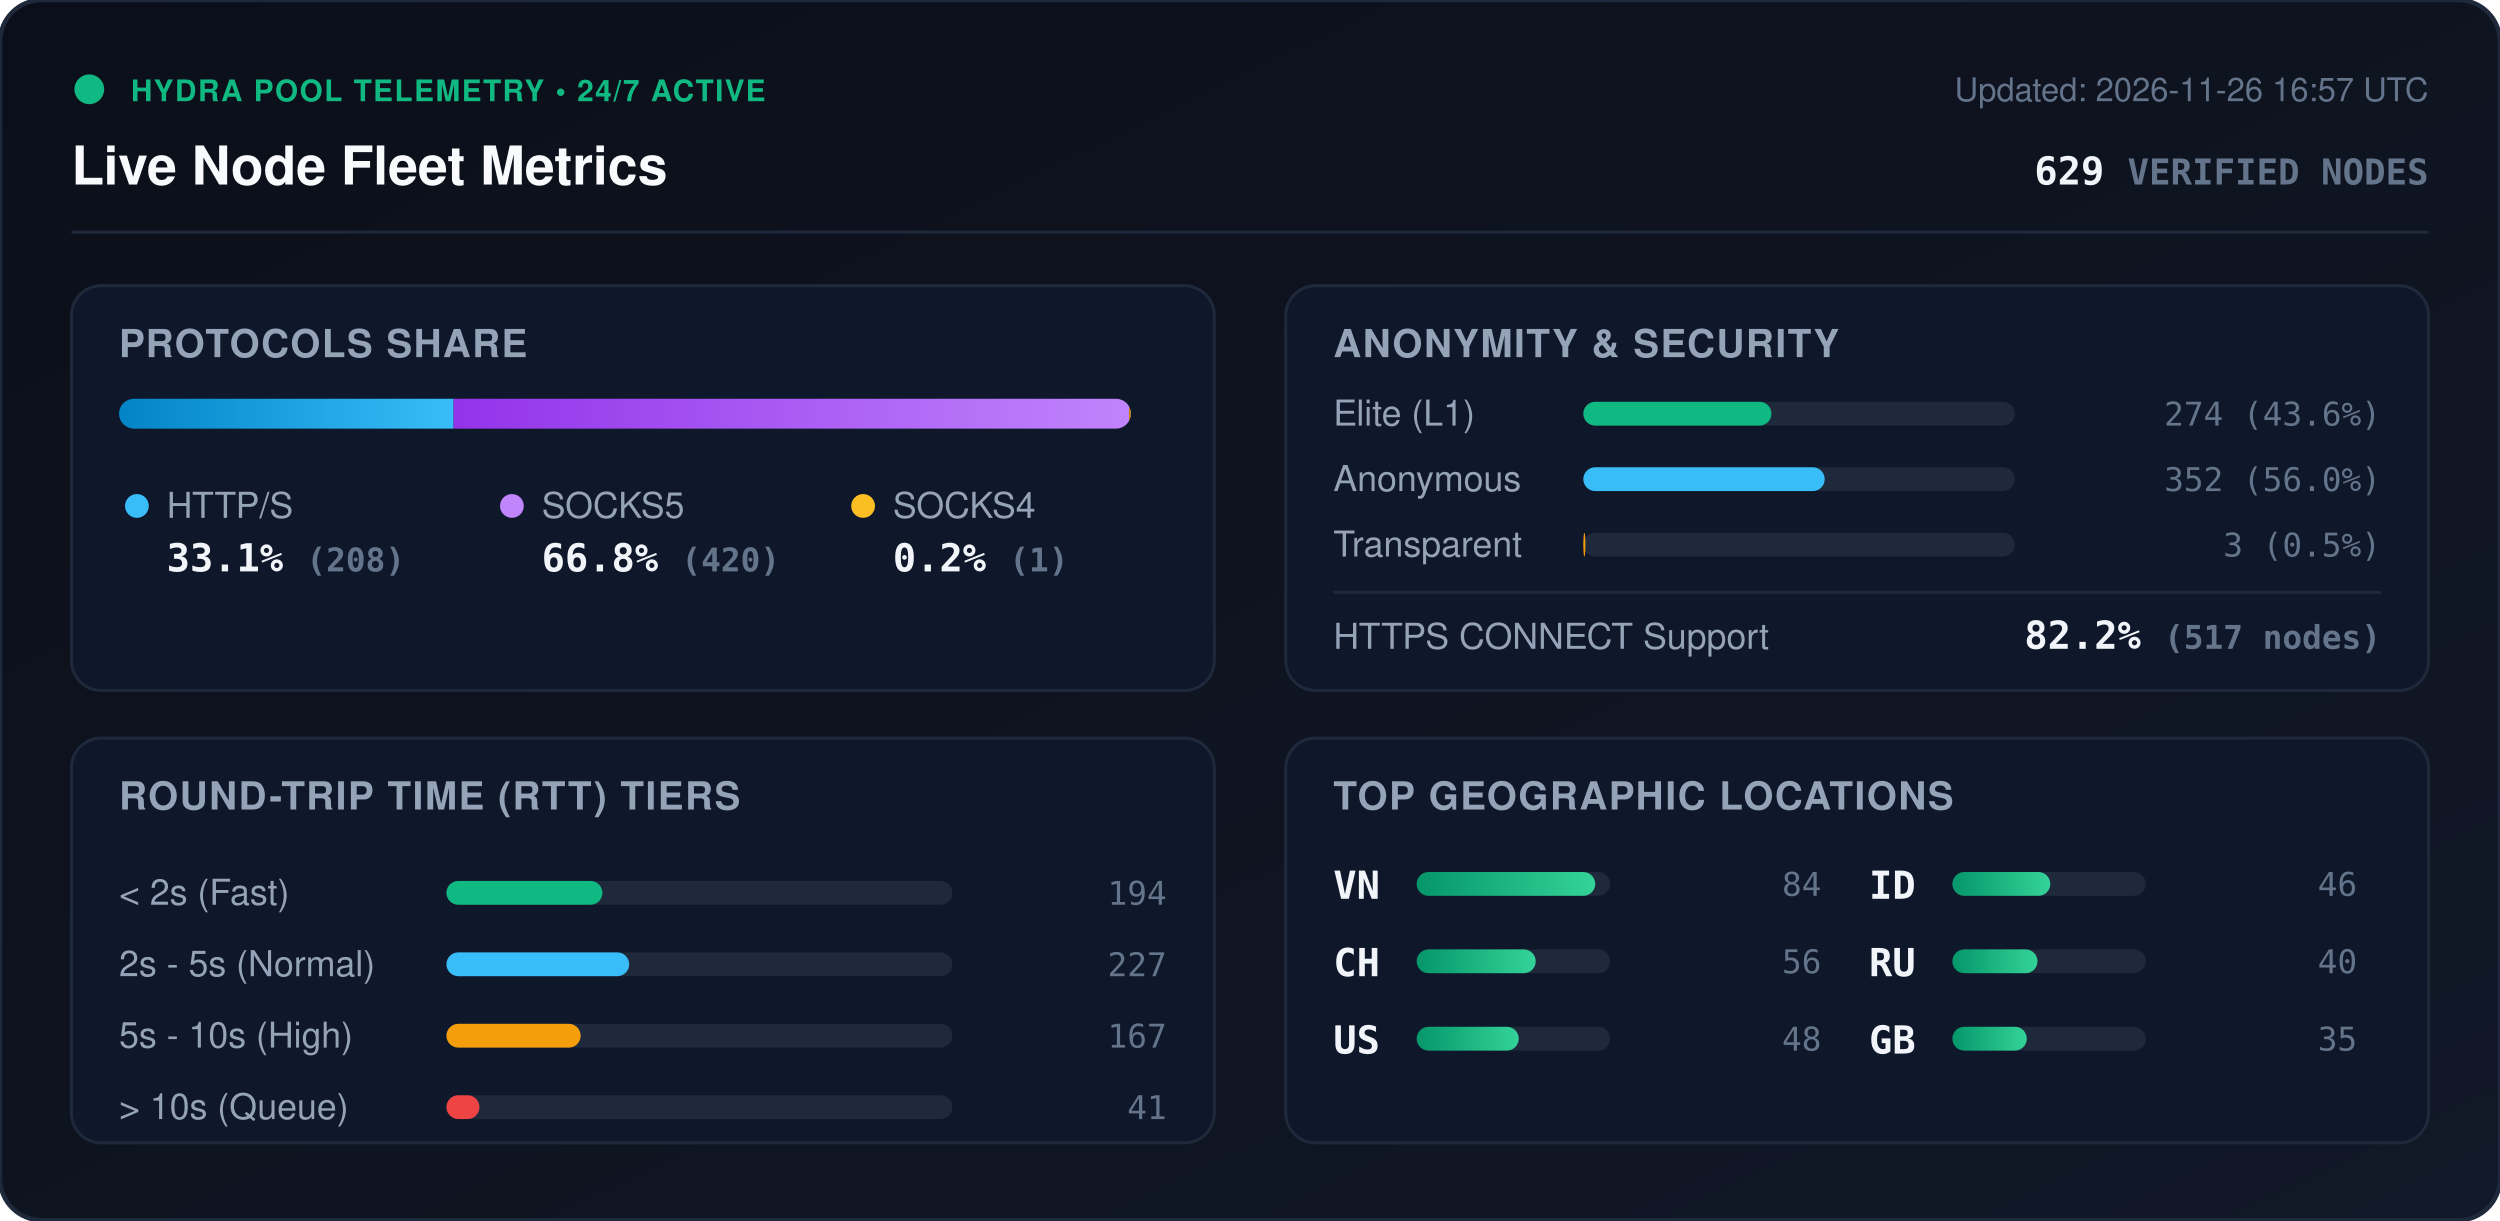
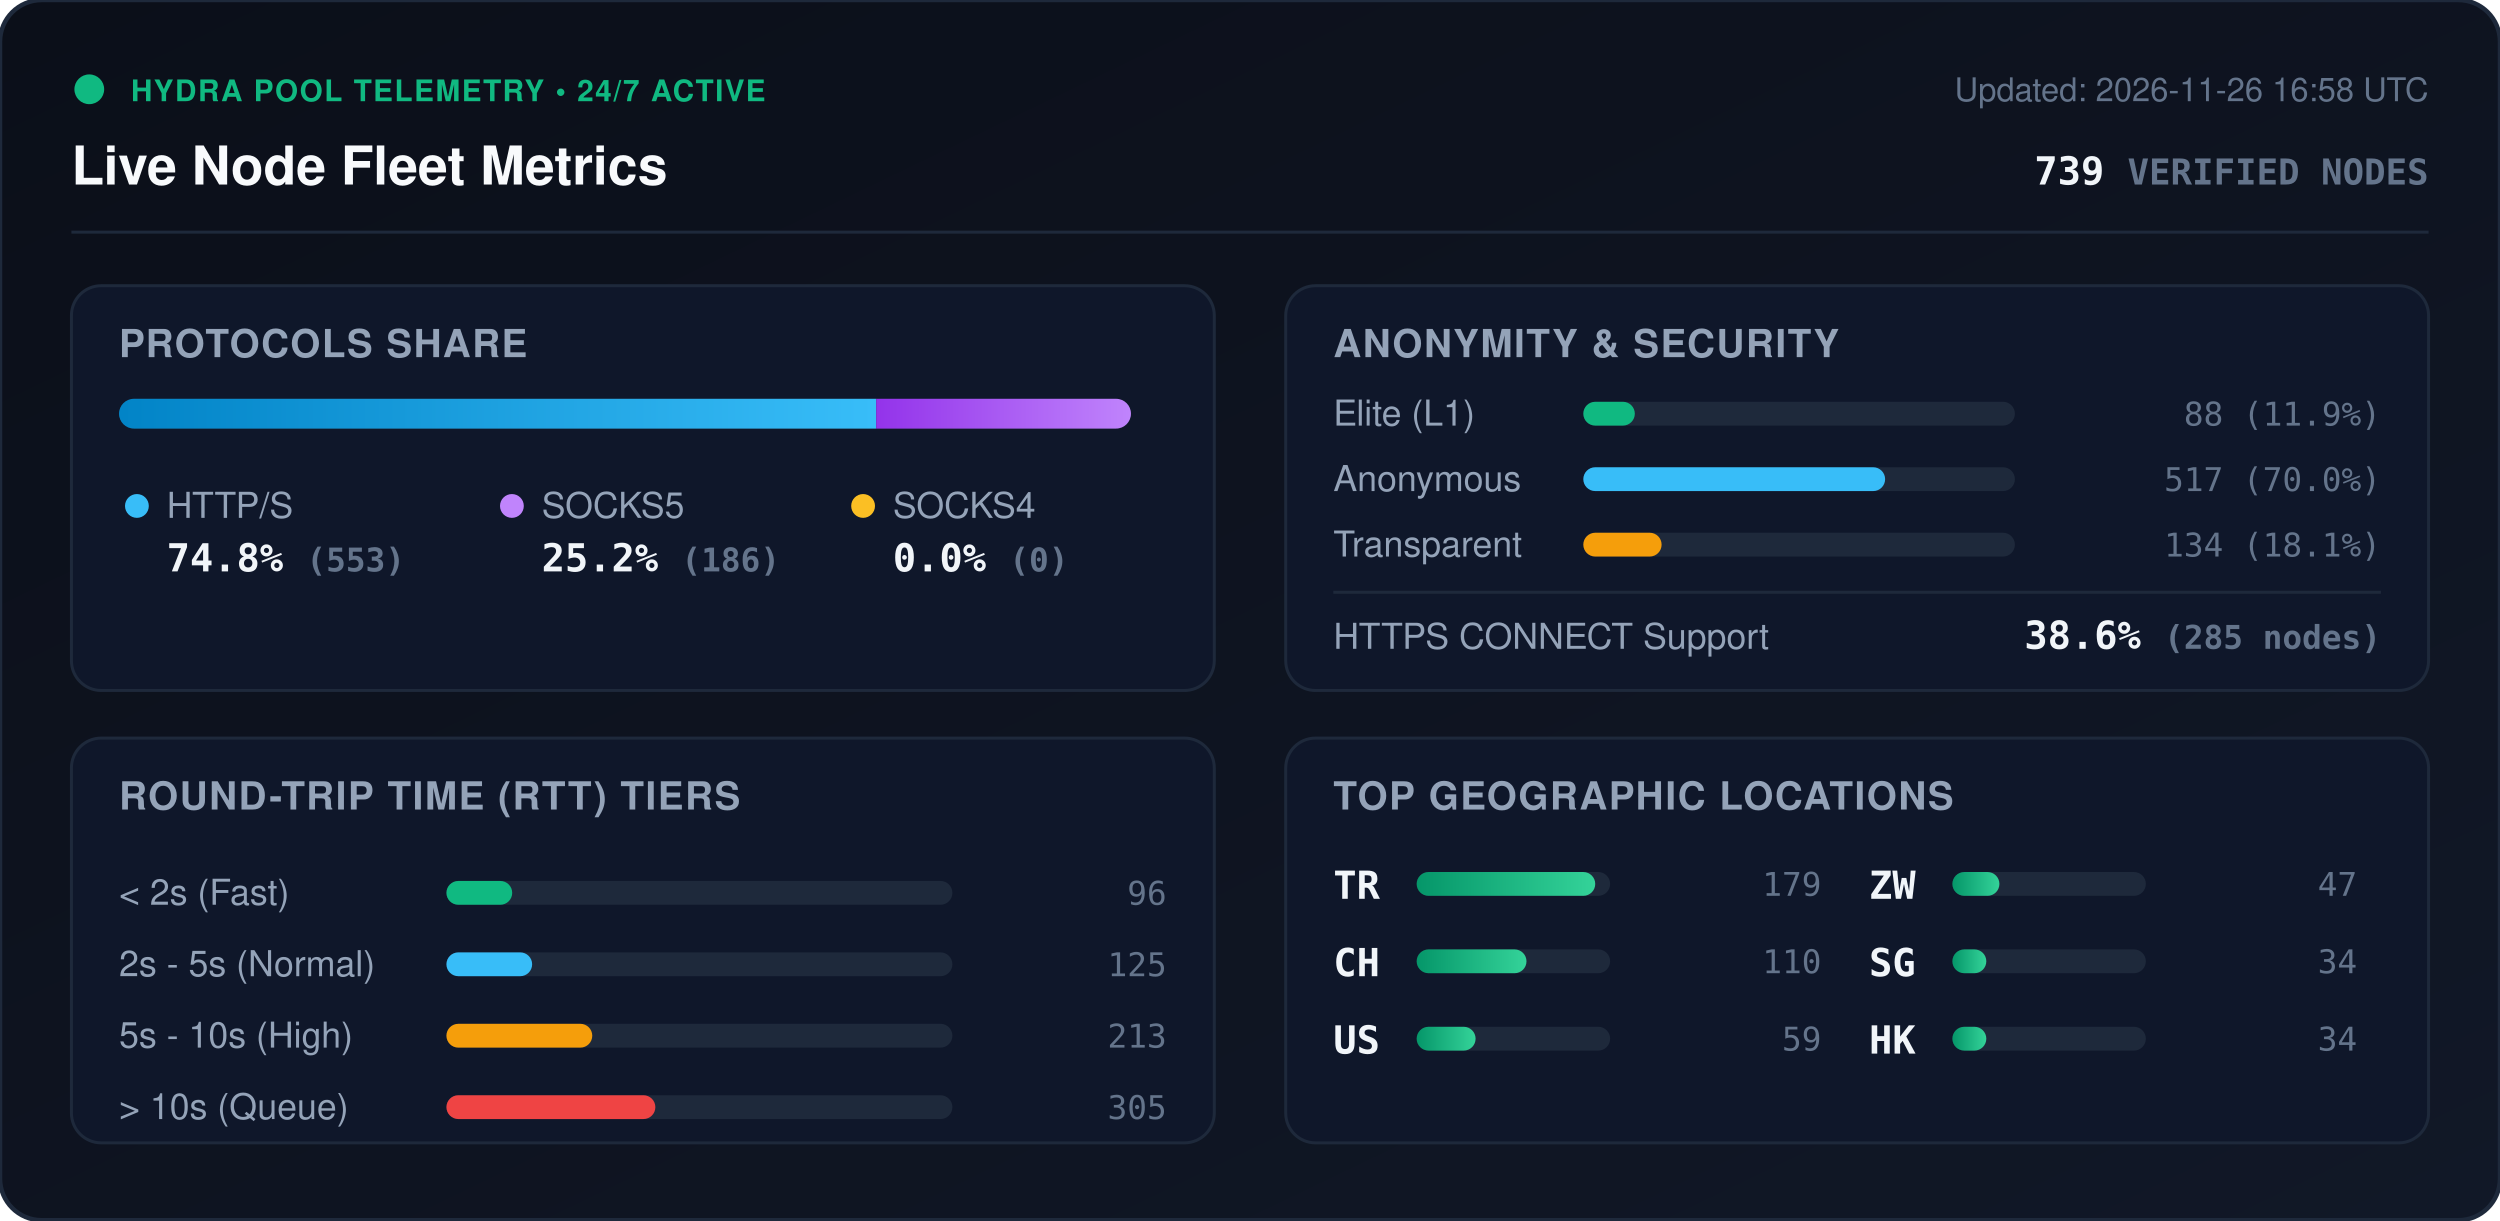
<svg xmlns="http://www.w3.org/2000/svg" viewBox="0 0 840 410" width="840" height="410" style="max-width: 100%; height: auto;">
  <defs>
    <linearGradient id="bg" x1="0%" y1="0%" x2="100%" y2="100%">
      <stop offset="0%" stop-color="#0b0f19" />
      <stop offset="100%" stop-color="#111827" />
    </linearGradient>
    <linearGradient id="bar-http" x1="0%" y1="0%" x2="100%" y2="0%">
      <stop offset="0%" stop-color="#0284c7" />
      <stop offset="100%" stop-color="#38bdf8" />
    </linearGradient>
    <linearGradient id="bar-socks5" x1="0%" y1="0%" x2="100%" y2="0%">
      <stop offset="0%" stop-color="#9333ea" />
      <stop offset="100%" stop-color="#c084fc" />
    </linearGradient>
    <linearGradient id="bar-socks4" x1="0%" y1="0%" x2="100%" y2="0%">
      <stop offset="0%" stop-color="#d97706" />
      <stop offset="100%" stop-color="#fbbf24" />
    </linearGradient>
    <linearGradient id="bar-green" x1="0%" y1="0%" x2="100%" y2="0%">
      <stop offset="0%" stop-color="#059669" />
      <stop offset="100%" stop-color="#34d399" />
    </linearGradient>
    <clipPath id="prog-track-clip">
      <rect width="340.0" height="10" rx="5" />
    </clipPath>
    <style>
      .title { font: 700 18px -apple-system, BlinkMacSystemFont, 'Segoe UI', Helvetica, Arial, sans-serif; fill: #f8fafc; }
      .sub { font: 500 11px -apple-system, BlinkMacSystemFont, 'Segoe UI', Helvetica, Arial, sans-serif; fill: #64748b; }
      .section-hdr { font: 600 13px -apple-system, BlinkMacSystemFont, 'Segoe UI', Helvetica, Arial, sans-serif; fill: #94a3b8; letter-spacing: 0.5px; }
      .metric-val { font: 700 13px -apple-system, BlinkMacSystemFont, 'Segoe UI', Helvetica, Arial, sans-serif; fill: #f1f5f9; }
      .metric-lbl { font: 500 12px -apple-system, BlinkMacSystemFont, 'Segoe UI', Helvetica, Arial, sans-serif; fill: #94a3b8; }
      .badge-txt { font: 700 10px -apple-system, BlinkMacSystemFont, 'Segoe UI', Helvetica, Arial, sans-serif; fill: #10b981; letter-spacing: 0.5px; }
      .mono { font-family: ui-monospace, SFMono-Regular, Menlo, Monaco, Consolas, monospace; }
      .pulse { animation: beacon 2s infinite ease-in-out; }
      @keyframes beacon { 0%, 100% { opacity: 1; } 50% { opacity: 0.35; } }
    </style>
  </defs>
  <rect width="840" height="410" rx="14" fill="url(#bg)" stroke="#1e293b" stroke-width="1.5" />
  <g transform="translate(24, 24)">
    <circle cx="6" cy="6" r="5" fill="#10b981" class="pulse" />
    <text x="20" y="10" class="badge-txt">HYDRA POOL TELEMETRY • 24/7 ACTIVE</text>
    <text x="0" y="38" class="title">Live Node Fleet Metrics</text>
-     <text x="792" y="10" text-anchor="end" class="sub">Updated: 2026-11-26 16:57 UTC</text>
-     <text x="792" y="38" text-anchor="end" class="metric-val mono" fill="#38bdf8">629 <tspan font-size="12" fill="#64748b">VERIFIED NODES</tspan>
+     <text x="792" y="10" text-anchor="end" class="sub">Updated: 2026-11-26 16:58 UTC</text>
+     <text x="792" y="38" text-anchor="end" class="metric-val mono" fill="#38bdf8">739 <tspan font-size="12" fill="#64748b">VERIFIED NODES</tspan>
    </text>
  </g>
  <line x1="24" y1="78" x2="816" y2="78" stroke="#1e293b" stroke-width="1" />
  <g transform="translate(24, 96)">
    <rect width="384" height="136" rx="10" fill="#0f172a" stroke="#1e293b" />
    <text x="16" y="24" class="section-hdr">PROTOCOLS SHARE</text>
    <g transform="translate(16, 38)">
      <rect width="340.0" height="10" rx="5" fill="#1e293b" />
      <g clip-path="url(#prog-track-clip)">
-         <rect x="0" width="112.4" height="10" fill="url(#bar-http)" />
-         <rect x="112.4" width="227.0" height="10" fill="url(#bar-socks5)" />
-         <rect x="339.4" width="0.5" height="10" fill="url(#bar-socks4)" />
+         <rect x="0" width="254.4" height="10" fill="url(#bar-http)" />
+         <rect x="254.4" width="85.6" height="10" fill="url(#bar-socks5)" />
+         <rect x="340.0" width="0.0" height="10" fill="url(#bar-socks4)" />
      </g>
    </g>
    <g transform="translate(16, 68)">
      <circle cx="6" cy="6" r="4" fill="#38bdf8" />
      <text x="16" y="10" class="metric-lbl">HTTP/S</text>
-       <text x="16" y="28" class="metric-val mono">33.1% <tspan font-size="11" fill="#64748b">(208)</tspan>
+       <text x="16" y="28" class="metric-val mono">74.8% <tspan font-size="11" fill="#64748b">(553)</tspan>
      </text>
      <circle cx="132" cy="6" r="4" fill="#c084fc" />
      <text x="142" y="10" class="metric-lbl">SOCKS5</text>
-       <text x="142" y="28" class="metric-val mono">66.8% <tspan font-size="11" fill="#64748b">(420)</tspan>
+       <text x="142" y="28" class="metric-val mono">25.2% <tspan font-size="11" fill="#64748b">(186)</tspan>
      </text>
      <circle cx="250" cy="6" r="4" fill="#fbbf24" />
      <text x="260" y="10" class="metric-lbl">SOCKS4</text>
-       <text x="260" y="28" class="metric-val mono">0.2% <tspan font-size="11" fill="#64748b">(1)</tspan>
+       <text x="260" y="28" class="metric-val mono">0.0% <tspan font-size="11" fill="#64748b">(0)</tspan>
      </text>
    </g>
  </g>
  <g transform="translate(432, 96)">
    <rect width="384" height="136" rx="10" fill="#0f172a" stroke="#1e293b" />
    <text x="16" y="24" class="section-hdr">ANONYMITY &amp; SECURITY</text>
    <text x="16" y="47" class="metric-lbl">Elite (L1)</text>
    <rect x="100" y="39" width="145.0" height="8" rx="4" fill="#1e293b" />
-     <rect x="100" y="39" width="63.2" height="8" rx="4" fill="#10b981" />
-     <text x="368" y="47" text-anchor="end" class="mono sub" fill="#e2e8f0">274 (43.6%)</text>
+     <rect x="100" y="39" width="17.3" height="8" rx="4" fill="#10b981" />
+     <text x="368" y="47" text-anchor="end" class="mono sub" fill="#e2e8f0">88 (11.9%)</text>
    <text x="16" y="69" class="metric-lbl">Anonymous</text>
    <rect x="100" y="61" width="145.0" height="8" rx="4" fill="#1e293b" />
-     <rect x="100" y="61" width="81.1" height="8" rx="4" fill="#38bdf8" />
-     <text x="368" y="69" text-anchor="end" class="mono sub" fill="#e2e8f0">352 (56.0%)</text>
+     <rect x="100" y="61" width="101.4" height="8" rx="4" fill="#38bdf8" />
+     <text x="368" y="69" text-anchor="end" class="mono sub" fill="#e2e8f0">517 (70.0%)</text>
    <text x="16" y="91" class="metric-lbl">Transparent</text>
    <rect x="100" y="83" width="145.0" height="8" rx="4" fill="#1e293b" />
-     <rect x="100" y="83" width="0.7" height="8" rx="4" fill="#f59e0b" />
-     <text x="368" y="91" text-anchor="end" class="mono sub" fill="#e2e8f0">3 (0.5%)</text>
+     <rect x="100" y="83" width="26.3" height="8" rx="4" fill="#f59e0b" />
+     <text x="368" y="91" text-anchor="end" class="mono sub" fill="#e2e8f0">134 (18.1%)</text>
    <line x1="16" y1="103" x2="368" y2="103" stroke="#1e293b" stroke-width="1" />
    <text x="16" y="122" class="metric-lbl">HTTPS CONNECT Support</text>
-     <text x="368" y="122" text-anchor="end" class="metric-val mono" fill="#34d399">82.2% <tspan font-size="11" fill="#64748b">(517 nodes)</tspan>
+     <text x="368" y="122" text-anchor="end" class="metric-val mono" fill="#34d399">38.6% <tspan font-size="11" fill="#64748b">(285 nodes)</tspan>
    </text>
  </g>
  <g transform="translate(24, 248)">
    <rect width="384" height="136" rx="10" fill="#0f172a" stroke="#1e293b" />
    <text x="16" y="24" class="section-hdr">ROUND-TRIP TIME (RTT) TIERS</text>
    <g transform="translate(16, 42)">
      <text x="0" y="14" class="metric-lbl">&lt; 2s (Fast)</text>
      <rect x="110" y="6" width="170" height="8" rx="4" fill="#1e293b" />
-       <rect x="110" y="6" width="52.4" height="8" rx="4" fill="#10b981" />
-       <text x="352" y="14" text-anchor="end" class="mono sub">194</text>
+       <rect x="110" y="6" width="22.1" height="8" rx="4" fill="#10b981" />
+       <text x="352" y="14" text-anchor="end" class="mono sub">96</text>
      <text x="0" y="38" class="metric-lbl">2s - 5s (Normal)</text>
      <rect x="110" y="30" width="170" height="8" rx="4" fill="#1e293b" />
-       <rect x="110" y="30" width="61.4" height="8" rx="4" fill="#38bdf8" />
-       <text x="352" y="38" text-anchor="end" class="mono sub">227</text>
+       <rect x="110" y="30" width="28.8" height="8" rx="4" fill="#38bdf8" />
+       <text x="352" y="38" text-anchor="end" class="mono sub">125</text>
      <text x="0" y="62" class="metric-lbl">5s - 10s (High)</text>
      <rect x="110" y="54" width="170" height="8" rx="4" fill="#1e293b" />
-       <rect x="110" y="54" width="45.1" height="8" rx="4" fill="#f59e0b" />
-       <text x="352" y="62" text-anchor="end" class="mono sub">167</text>
+       <rect x="110" y="54" width="49.0" height="8" rx="4" fill="#f59e0b" />
+       <text x="352" y="62" text-anchor="end" class="mono sub">213</text>
      <text x="0" y="86" class="metric-lbl">&gt; 10s (Queue)</text>
      <rect x="110" y="78" width="170" height="8" rx="4" fill="#1e293b" />
-       <rect x="110" y="78" width="11.1" height="8" rx="4" fill="#ef4444" />
-       <text x="352" y="86" text-anchor="end" class="mono sub">41</text>
+       <rect x="110" y="78" width="70.2" height="8" rx="4" fill="#ef4444" />
+       <text x="352" y="86" text-anchor="end" class="mono sub">305</text>
    </g>
  </g>
  <g transform="translate(432, 248)">
    <rect width="384" height="136" rx="10" fill="#0f172a" stroke="#1e293b" />
    <text x="16" y="24" class="section-hdr">TOP GEOGRAPHIC LOCATIONS</text>
    <g transform="translate(16, 42)">
      <g transform="translate(0, 0)">
-         <text x="0" y="12" class="mono metric-val" font-size="12">VN</text>
+         <text x="0" y="12" class="mono metric-val" font-size="12">TR</text>
        <rect x="28" y="3" width="65" height="8" rx="4" fill="#1e293b" />
        <rect x="28" y="3" width="60.0" height="8" rx="4" fill="url(#bar-green)" />
-         <text x="164" y="11" text-anchor="end" class="mono sub">84</text>
+         <text x="164" y="11" text-anchor="end" class="mono sub">179</text>
      </g>
      <g transform="translate(0, 26)">
        <text x="0" y="12" class="mono metric-val" font-size="12">CH</text>
        <rect x="28" y="3" width="65" height="8" rx="4" fill="#1e293b" />
-         <rect x="28" y="3" width="40.0" height="8" rx="4" fill="url(#bar-green)" />
-         <text x="164" y="11" text-anchor="end" class="mono sub">56</text>
+         <rect x="28" y="3" width="36.9" height="8" rx="4" fill="url(#bar-green)" />
+         <text x="164" y="11" text-anchor="end" class="mono sub">110</text>
      </g>
      <g transform="translate(0, 52)">
        <text x="0" y="12" class="mono metric-val" font-size="12">US</text>
        <rect x="28" y="3" width="65" height="8" rx="4" fill="#1e293b" />
-         <rect x="28" y="3" width="34.3" height="8" rx="4" fill="url(#bar-green)" />
-         <text x="164" y="11" text-anchor="end" class="mono sub">48</text>
+         <rect x="28" y="3" width="19.8" height="8" rx="4" fill="url(#bar-green)" />
+         <text x="164" y="11" text-anchor="end" class="mono sub">59</text>
      </g>
      <g transform="translate(180, 0)">
-         <text x="0" y="12" class="mono metric-val" font-size="12">ID</text>
+         <text x="0" y="12" class="mono metric-val" font-size="12">ZW</text>
        <rect x="28" y="3" width="65" height="8" rx="4" fill="#1e293b" />
-         <rect x="28" y="3" width="32.9" height="8" rx="4" fill="url(#bar-green)" />
-         <text x="164" y="11" text-anchor="end" class="mono sub">46</text>
+         <rect x="28" y="3" width="15.8" height="8" rx="4" fill="url(#bar-green)" />
+         <text x="164" y="11" text-anchor="end" class="mono sub">47</text>
      </g>
      <g transform="translate(180, 26)">
-         <text x="0" y="12" class="mono metric-val" font-size="12">RU</text>
+         <text x="0" y="12" class="mono metric-val" font-size="12">SG</text>
        <rect x="28" y="3" width="65" height="8" rx="4" fill="#1e293b" />
-         <rect x="28" y="3" width="28.6" height="8" rx="4" fill="url(#bar-green)" />
-         <text x="164" y="11" text-anchor="end" class="mono sub">40</text>
+         <rect x="28" y="3" width="11.4" height="8" rx="4" fill="url(#bar-green)" />
+         <text x="164" y="11" text-anchor="end" class="mono sub">34</text>
      </g>
      <g transform="translate(180, 52)">
-         <text x="0" y="12" class="mono metric-val" font-size="12">GB</text>
+         <text x="0" y="12" class="mono metric-val" font-size="12">HK</text>
        <rect x="28" y="3" width="65" height="8" rx="4" fill="#1e293b" />
-         <rect x="28" y="3" width="25.0" height="8" rx="4" fill="url(#bar-green)" />
-         <text x="164" y="11" text-anchor="end" class="mono sub">35</text>
+         <rect x="28" y="3" width="11.4" height="8" rx="4" fill="url(#bar-green)" />
+         <text x="164" y="11" text-anchor="end" class="mono sub">34</text>
      </g>
    </g>
  </g>
</svg>
